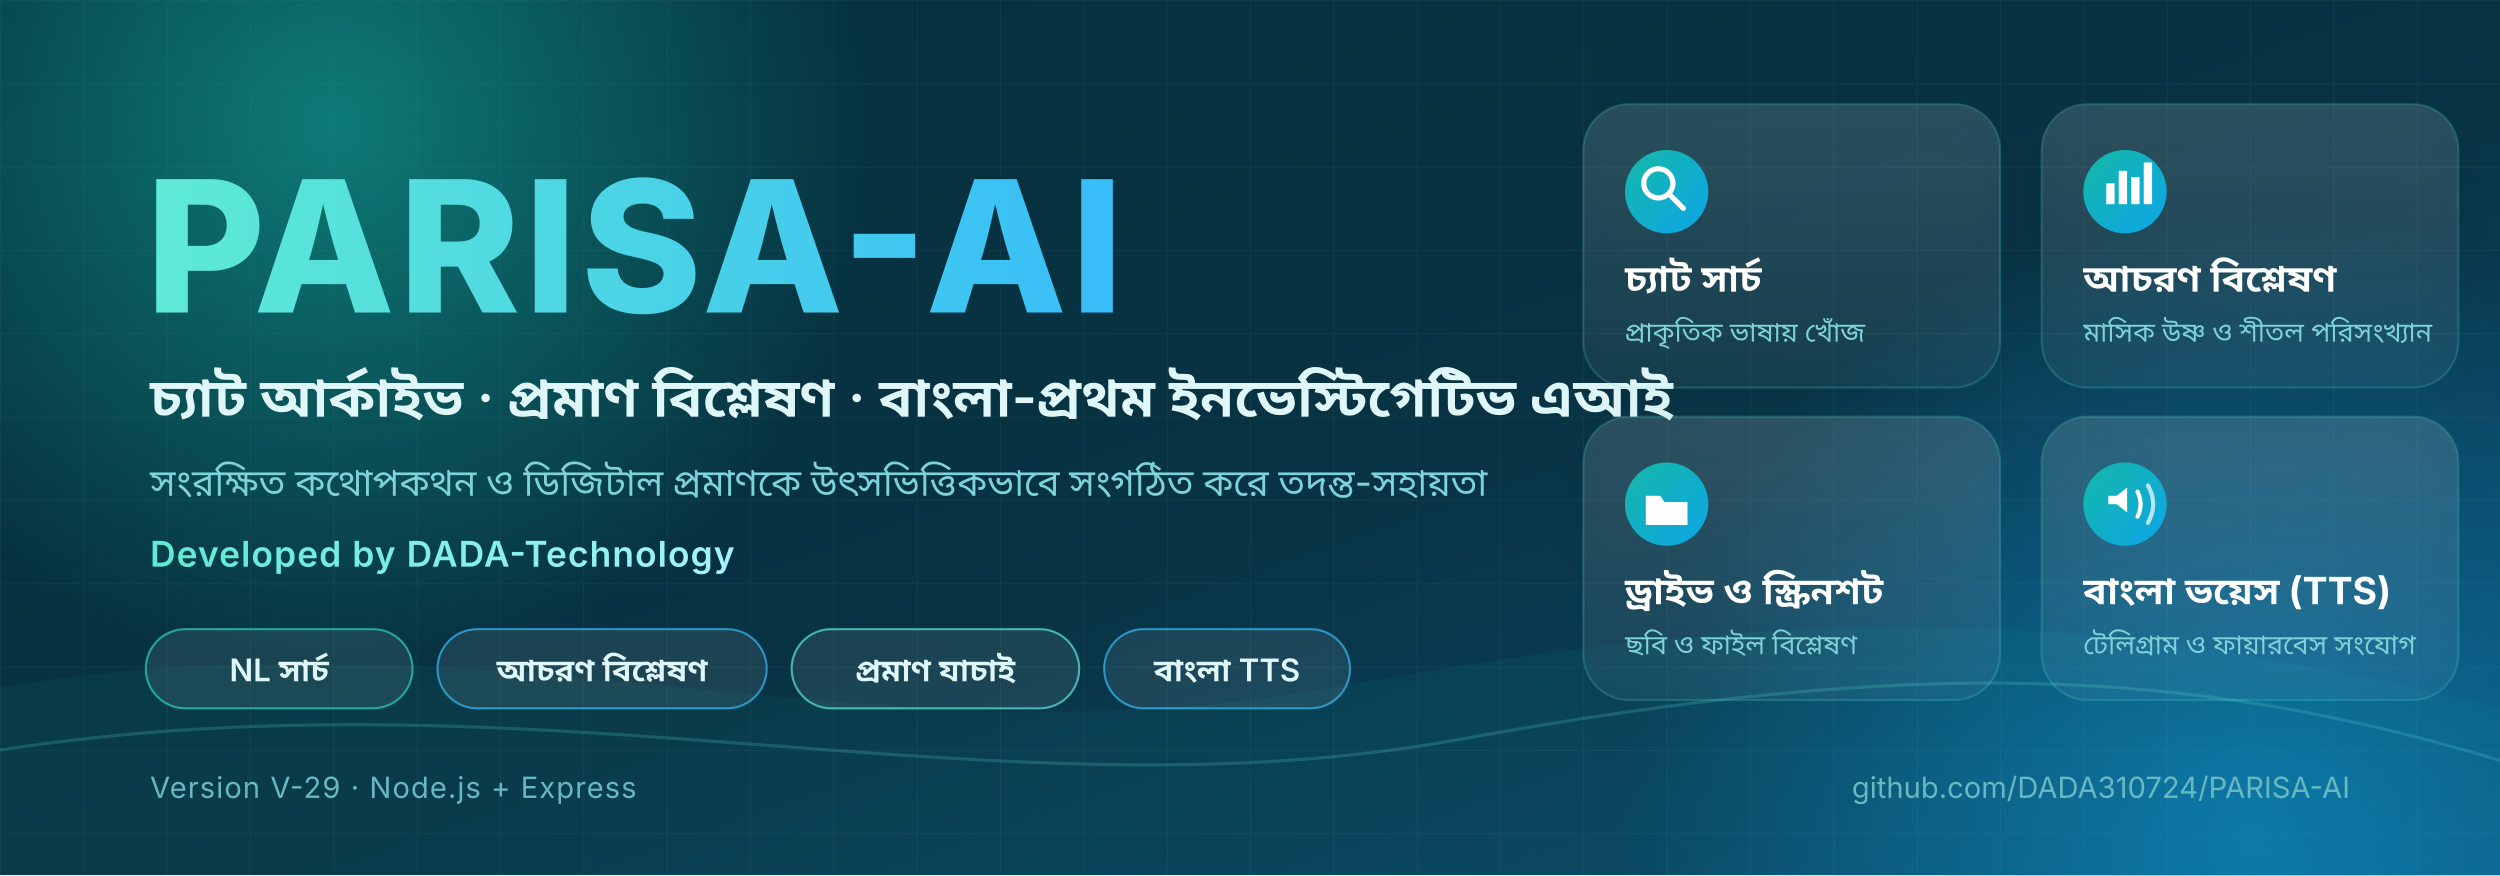
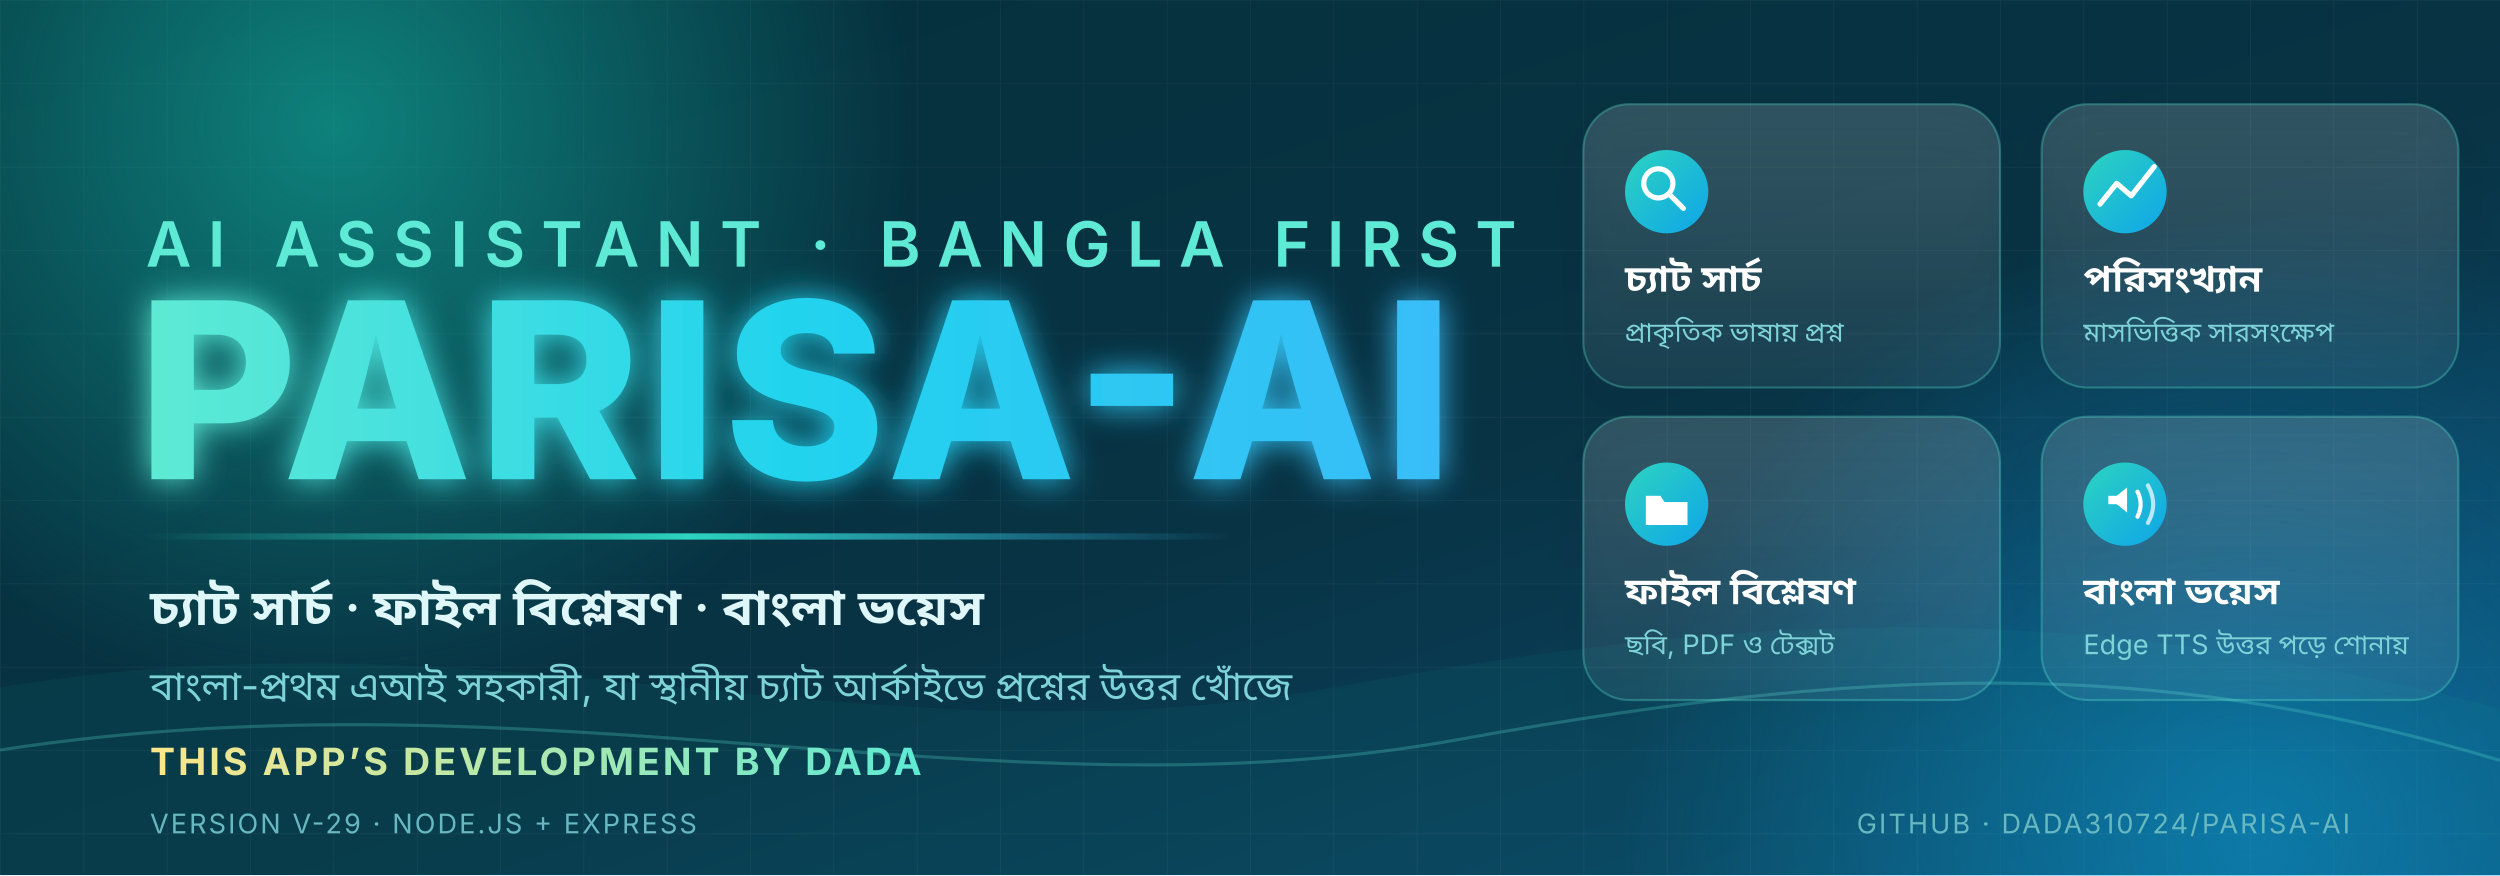
- <svg xmlns="http://www.w3.org/2000/svg" width="1200" height="420" viewBox="0 0 1200 420" font-family="'Inter','Poppins','Noto Sans Bengali','Segoe UI',sans-serif">
+ <svg xmlns="http://www.w3.org/2000/svg" width="1200" height="420" viewBox="0 0 1200 420" font-family="'Poppins','Inter','Noto Sans Bengali','Segoe UI',sans-serif">
  <defs>
    <linearGradient id="titleGrad" x1="0" y1="0" x2="1" y2="0">
      <stop offset="0%" stop-color="#5eead4" />
+       <stop offset="50%" stop-color="#22d3ee" />
      <stop offset="100%" stop-color="#38bdf8" />
    </linearGradient>
    <linearGradient id="bg" x1="0" y1="0" x2="1" y2="1">
      <stop offset="0%" stop-color="#042f3a" />
      <stop offset="55%" stop-color="#083344" />
      <stop offset="100%" stop-color="#0c4a6e" />
    </linearGradient>
    <radialGradient id="glowTeal" cx="0.5" cy="0.5" r="0.5">
-       <stop offset="0%" stop-color="#14b8a6" stop-opacity="0.55" />
+       <stop offset="0%" stop-color="#14b8a6" stop-opacity="0.6" />
      <stop offset="100%" stop-color="#14b8a6" stop-opacity="0" />
    </radialGradient>
    <radialGradient id="glowCyan" cx="0.5" cy="0.5" r="0.5">
      <stop offset="0%" stop-color="#0ea5e9" stop-opacity="0.5" />
      <stop offset="100%" stop-color="#0ea5e9" stop-opacity="0" />
    </radialGradient>
    <linearGradient id="iconGrad" x1="0" y1="0" x2="1" y2="1">
-       <stop offset="0%" stop-color="#14b8a6" />
+       <stop offset="0%" stop-color="#2dd4bf" />
      <stop offset="100%" stop-color="#0ea5e9" />
    </linearGradient>
-     <linearGradient id="accent" x1="0" y1="0" x2="1" y2="0">
-       <stop offset="0%" stop-color="#5eead4" />
-       <stop offset="100%" stop-color="#a5f3fc" />
+     <linearGradient id="gold" x1="0" y1="0" x2="1" y2="0">
+       <stop offset="0%" stop-color="#fde68a" />
+       <stop offset="100%" stop-color="#5eead4" />
    </linearGradient>
    <linearGradient id="card" x1="0" y1="0" x2="0" y2="1">
-       <stop offset="0%" stop-color="#ffffff" stop-opacity="0.13" />
-       <stop offset="100%" stop-color="#ffffff" stop-opacity="0.04" />
+       <stop offset="0%" stop-color="#ffffff" stop-opacity="0.15" />
+       <stop offset="100%" stop-color="#ffffff" stop-opacity="0.05" />
+     </linearGradient>
+     <linearGradient id="rule" x1="0" y1="0" x2="1" y2="0">
+       <stop offset="0%" stop-color="#2dd4bf" stop-opacity="0" />
+       <stop offset="50%" stop-color="#2dd4bf" stop-opacity="1" />
+       <stop offset="100%" stop-color="#38bdf8" stop-opacity="0" />
    </linearGradient>
    <filter id="shadow" x="-20%" y="-20%" width="140%" height="150%">
-       <feDropShadow dx="0" dy="10" stdDeviation="12" flood-color="#000000" flood-opacity="0.35" />
+       <feDropShadow dx="0" dy="10" stdDeviation="12" flood-color="#000000" flood-opacity="0.4" />
+     </filter>
+     <filter id="glowText" x="-10%" y="-30%" width="120%" height="160%">
+       <feGaussianBlur stdDeviation="8" result="b" />
+       <feMerge>
+         <feMergeNode in="b" />
+         <feMergeNode in="SourceGraphic" />
+       </feMerge>
    </filter>
    <pattern id="grid" width="40" height="40" patternUnits="userSpaceOnUse">
      <path d="M 40 0 L 0 0 0 40" fill="none" stroke="#ffffff" stroke-opacity="0.04" stroke-width="1" />
    </pattern>
  </defs>
  <rect width="1200" height="420" fill="url(#bg)" />
  <rect width="1200" height="420" fill="url(#grid)" />
-   <circle cx="160" cy="60" r="260" fill="url(#glowTeal)" />
+   <circle cx="160" cy="60" r="280" fill="url(#glowTeal)" />
  <circle cx="1080" cy="400" r="300" fill="url(#glowCyan)" />
-   <path d="M0 330 C 240 290, 420 370, 640 330 S 1000 290, 1200 340 L1200 420 L0 420 Z" fill="#14b8a6" fill-opacity="0.06" />
-   <path d="M0 360 C 260 320, 480 395, 700 355 S 1050 320, 1200 365" fill="none" stroke="#5eead4" stroke-opacity="0.2" stroke-width="1.5" />
-   <text x="70" y="150" font-size="88" font-weight="800" fill="url(#titleGrad)" letter-spacing="2">PARISA-AI</text>
-   <text x="72" y="200" font-size="26" font-weight="600" fill="#e0f7fa">চ্যাট আর্কাইভ · প্রমাণ বিশ্লেষণ · বাংলা-প্রথম ইনভেস্টিগেটিভ এআই</text>
-   <text x="72" y="238" font-size="18" fill="#7dd3d8">সংরক্ষিত কথোপকথন ও ডিজিটাল প্রমাণকে উৎসভিত্তিকভাবে সংগঠিত করে তদন্ত-সহায়তা</text>
-   <text x="72" y="272" font-size="17" font-weight="600" fill="url(#accent)" letter-spacing="0.5">Developed by DADA-Technology</text>
-   <g font-size="15" font-weight="600" fill="#e0f7fa">
-     <rect x="70" y="302" width="128" height="38" rx="19" fill="#ffffff" fill-opacity="0.08" stroke="#2dd4bf" stroke-opacity="0.7" />
-     <text x="134" y="327" text-anchor="middle">NL সার্চ</text>
-     <rect x="210" y="302" width="158" height="38" rx="19" fill="#ffffff" fill-opacity="0.08" stroke="#38bdf8" stroke-opacity="0.7" />
-     <text x="289" y="327" text-anchor="middle">আচরণ বিশ্লেষণ</text>
-     <rect x="380" y="302" width="138" height="38" rx="19" fill="#ffffff" fill-opacity="0.08" stroke="#5eead4" stroke-opacity="0.7" />
-     <text x="449" y="327" text-anchor="middle">প্রমাণ যাচাই</text>
-     <rect x="530" y="302" width="118" height="38" rx="19" fill="#ffffff" fill-opacity="0.08" stroke="#38bdf8" stroke-opacity="0.7" />
-     <text x="589" y="327" text-anchor="middle">বাংলা TTS</text>
-   </g>
+   <path d="M0 330 C 240 290, 420 370, 640 330 S 1000 290, 1200 340 L1200 420 L0 420 Z" fill="#14b8a6" fill-opacity="0.07" />
+   <path d="M0 360 C 260 320, 480 395, 700 355 S 1050 320, 1200 365" fill="none" stroke="#5eead4" stroke-opacity="0.25" stroke-width="1.5" />
+   <text x="70" y="128" font-size="30" font-weight="600" fill="#5eead4" letter-spacing="8">AI ASSISTANT · BANGLA FIRST</text>
+   <text x="66" y="230" font-size="118" font-weight="800" fill="url(#titleGrad)" letter-spacing="3" filter="url(#glowText)">PARISA-AI</text>
+   <rect x="70" y="256" width="520" height="3" rx="2" fill="url(#rule)" />
+   <text x="72" y="300" font-size="24" font-weight="600" fill="#e0f7fa">চ্যাট সার্চ · ফাইল বিশ্লেষণ · বাংলা ভয়েস</text>
+   <text x="72" y="336" font-size="19" fill="#7dd3d8">বাংলা-প্রথম এআই সহকারী, যা স্থানীয় চ্যাট আর্কাইভে প্রশ্নের উত্তর খোঁজে</text>
+   <text x="72" y="372" font-size="18" font-weight="700" fill="url(#gold)" letter-spacing="1.5">THIS APP’S DEVELOPMENT BY DADA</text>
  <g filter="url(#shadow)">
-     <rect x="760" y="50" width="200" height="136" rx="22" fill="url(#card)" stroke="#5eead4" stroke-opacity="0.2" />
+     <rect x="760" y="50" width="200" height="136" rx="22" fill="url(#card)" stroke="#5eead4" stroke-opacity="0.3" />
  </g>
  <circle cx="800" cy="92" r="20" fill="url(#iconGrad)" />
  <circle cx="796" cy="88" r="7" fill="none" stroke="#ffffff" stroke-width="2.5" />
  <line x1="801" y1="93" x2="808" y2="100" stroke="#ffffff" stroke-width="2.5" stroke-linecap="round" />
  <text x="780" y="140" font-size="18" font-weight="700" fill="#ffffff">চ্যাট সার্চ</text>
-   <text x="780" y="164" font-size="13" fill="#7dd3d8">প্রাকৃতিক ভাষায় খোঁজ</text>
+   <text x="780" y="164" font-size="13" fill="#7dd3d8">প্রাকৃতিক ভাষায় প্রশ্ন</text>
  <g filter="url(#shadow)">
-     <rect x="980" y="50" width="200" height="136" rx="22" fill="url(#card)" stroke="#5eead4" stroke-opacity="0.2" />
+     <rect x="980" y="50" width="200" height="136" rx="22" fill="url(#card)" stroke="#5eead4" stroke-opacity="0.3" />
  </g>
  <circle cx="1020" cy="92" r="20" fill="url(#iconGrad)" />
-   <rect x="1011" y="88" width="4" height="10" fill="#ffffff" />
-   <rect x="1017" y="82" width="4" height="16" fill="#ffffff" />
-   <rect x="1023" y="85" width="4" height="13" fill="#ffffff" />
-   <rect x="1029" y="78" width="4" height="20" fill="#ffffff" />
-   <text x="1000" y="140" font-size="18" font-weight="700" fill="#ffffff">আচরণ বিশ্লেষণ</text>
-   <text x="1000" y="164" font-size="13" fill="#7dd3d8">মাসিক উষ্ণ ও শীতল পরিসংখ্যান</text>
+   <path d="M1008 98 L1016 88 L1023 94 L1034 80" fill="none" stroke="#ffffff" stroke-width="2.5" stroke-linecap="round" stroke-linejoin="round" />
+   <text x="1000" y="140" font-size="18" font-weight="700" fill="#ffffff">পরিসংখ্যান</text>
+   <text x="1000" y="164" font-size="13" fill="#7dd3d8">মাসভিত্তিক সারসংক্ষেপ</text>
  <g filter="url(#shadow)">
-     <rect x="760" y="200" width="200" height="136" rx="22" fill="url(#card)" stroke="#5eead4" stroke-opacity="0.2" />
+     <rect x="760" y="200" width="200" height="136" rx="22" fill="url(#card)" stroke="#5eead4" stroke-opacity="0.3" />
  </g>
  <circle cx="800" cy="242" r="20" fill="url(#iconGrad)" />
  <path d="M790 238 h7 l2 3 h11 v11 h-20 z" fill="#ffffff" />
-   <text x="780" y="290" font-size="18" font-weight="700" fill="#ffffff">ড্রাইভ ও স্ক্রিনশট</text>
-   <text x="780" y="314" font-size="13" fill="#7dd3d8">ছবি ও ফাইল বিশ্লেষণ</text>
+   <text x="780" y="290" font-size="18" font-weight="700" fill="#ffffff">ফাইল বিশ্লেষণ</text>
+   <text x="780" y="314" font-size="13" fill="#7dd3d8">ছবি, PDF ও টেক্সট</text>
  <g filter="url(#shadow)">
-     <rect x="980" y="200" width="200" height="136" rx="22" fill="url(#card)" stroke="#5eead4" stroke-opacity="0.2" />
+     <rect x="980" y="200" width="200" height="136" rx="22" fill="url(#card)" stroke="#5eead4" stroke-opacity="0.3" />
  </g>
  <circle cx="1020" cy="242" r="20" fill="url(#iconGrad)" />
  <path d="M1012 238 h4 l5 -4 v12 l-5 -4 h-4 z" fill="#ffffff" />
  <path d="M1026 236 q3 6 0 12" fill="none" stroke="#ffffff" stroke-width="2" stroke-linecap="round" />
  <path d="M1031 233 q5 9 0 18" fill="none" stroke="#ffffff" stroke-width="2" stroke-linecap="round" stroke-opacity="0.7" />
-   <text x="1000" y="290" font-size="18" font-weight="700" fill="#ffffff">বাংলা ভয়েস (TTS)</text>
-   <text x="1000" y="314" font-size="13" fill="#7dd3d8">টেলিগ্রাম ও ফায়ারবেস সংযোগ</text>
-   <text x="72" y="383" font-size="14" fill="#67b8c0" letter-spacing="0.5">Version V-29  ·  Node.js + Express</text>
-   <text x="1128" y="383" font-size="14" fill="#67b8c0" text-anchor="end">github.com/DADA310724/PARISA-AI</text>
+   <text x="1000" y="290" font-size="18" font-weight="700" fill="#ffffff">বাংলা ভয়েস</text>
+   <text x="1000" y="314" font-size="13" fill="#7dd3d8">Edge TTS উত্তর পড়ে শোনায়</text>
+   <text x="72" y="400" font-size="13" fill="#67b8c0" letter-spacing="1">VERSION V-29  ·  NODE.JS + EXPRESS</text>
+   <text x="1128" y="400" font-size="13" fill="#67b8c0" text-anchor="end" letter-spacing="1">GITHUB · DADA310724/PARISA-AI</text>
</svg>
